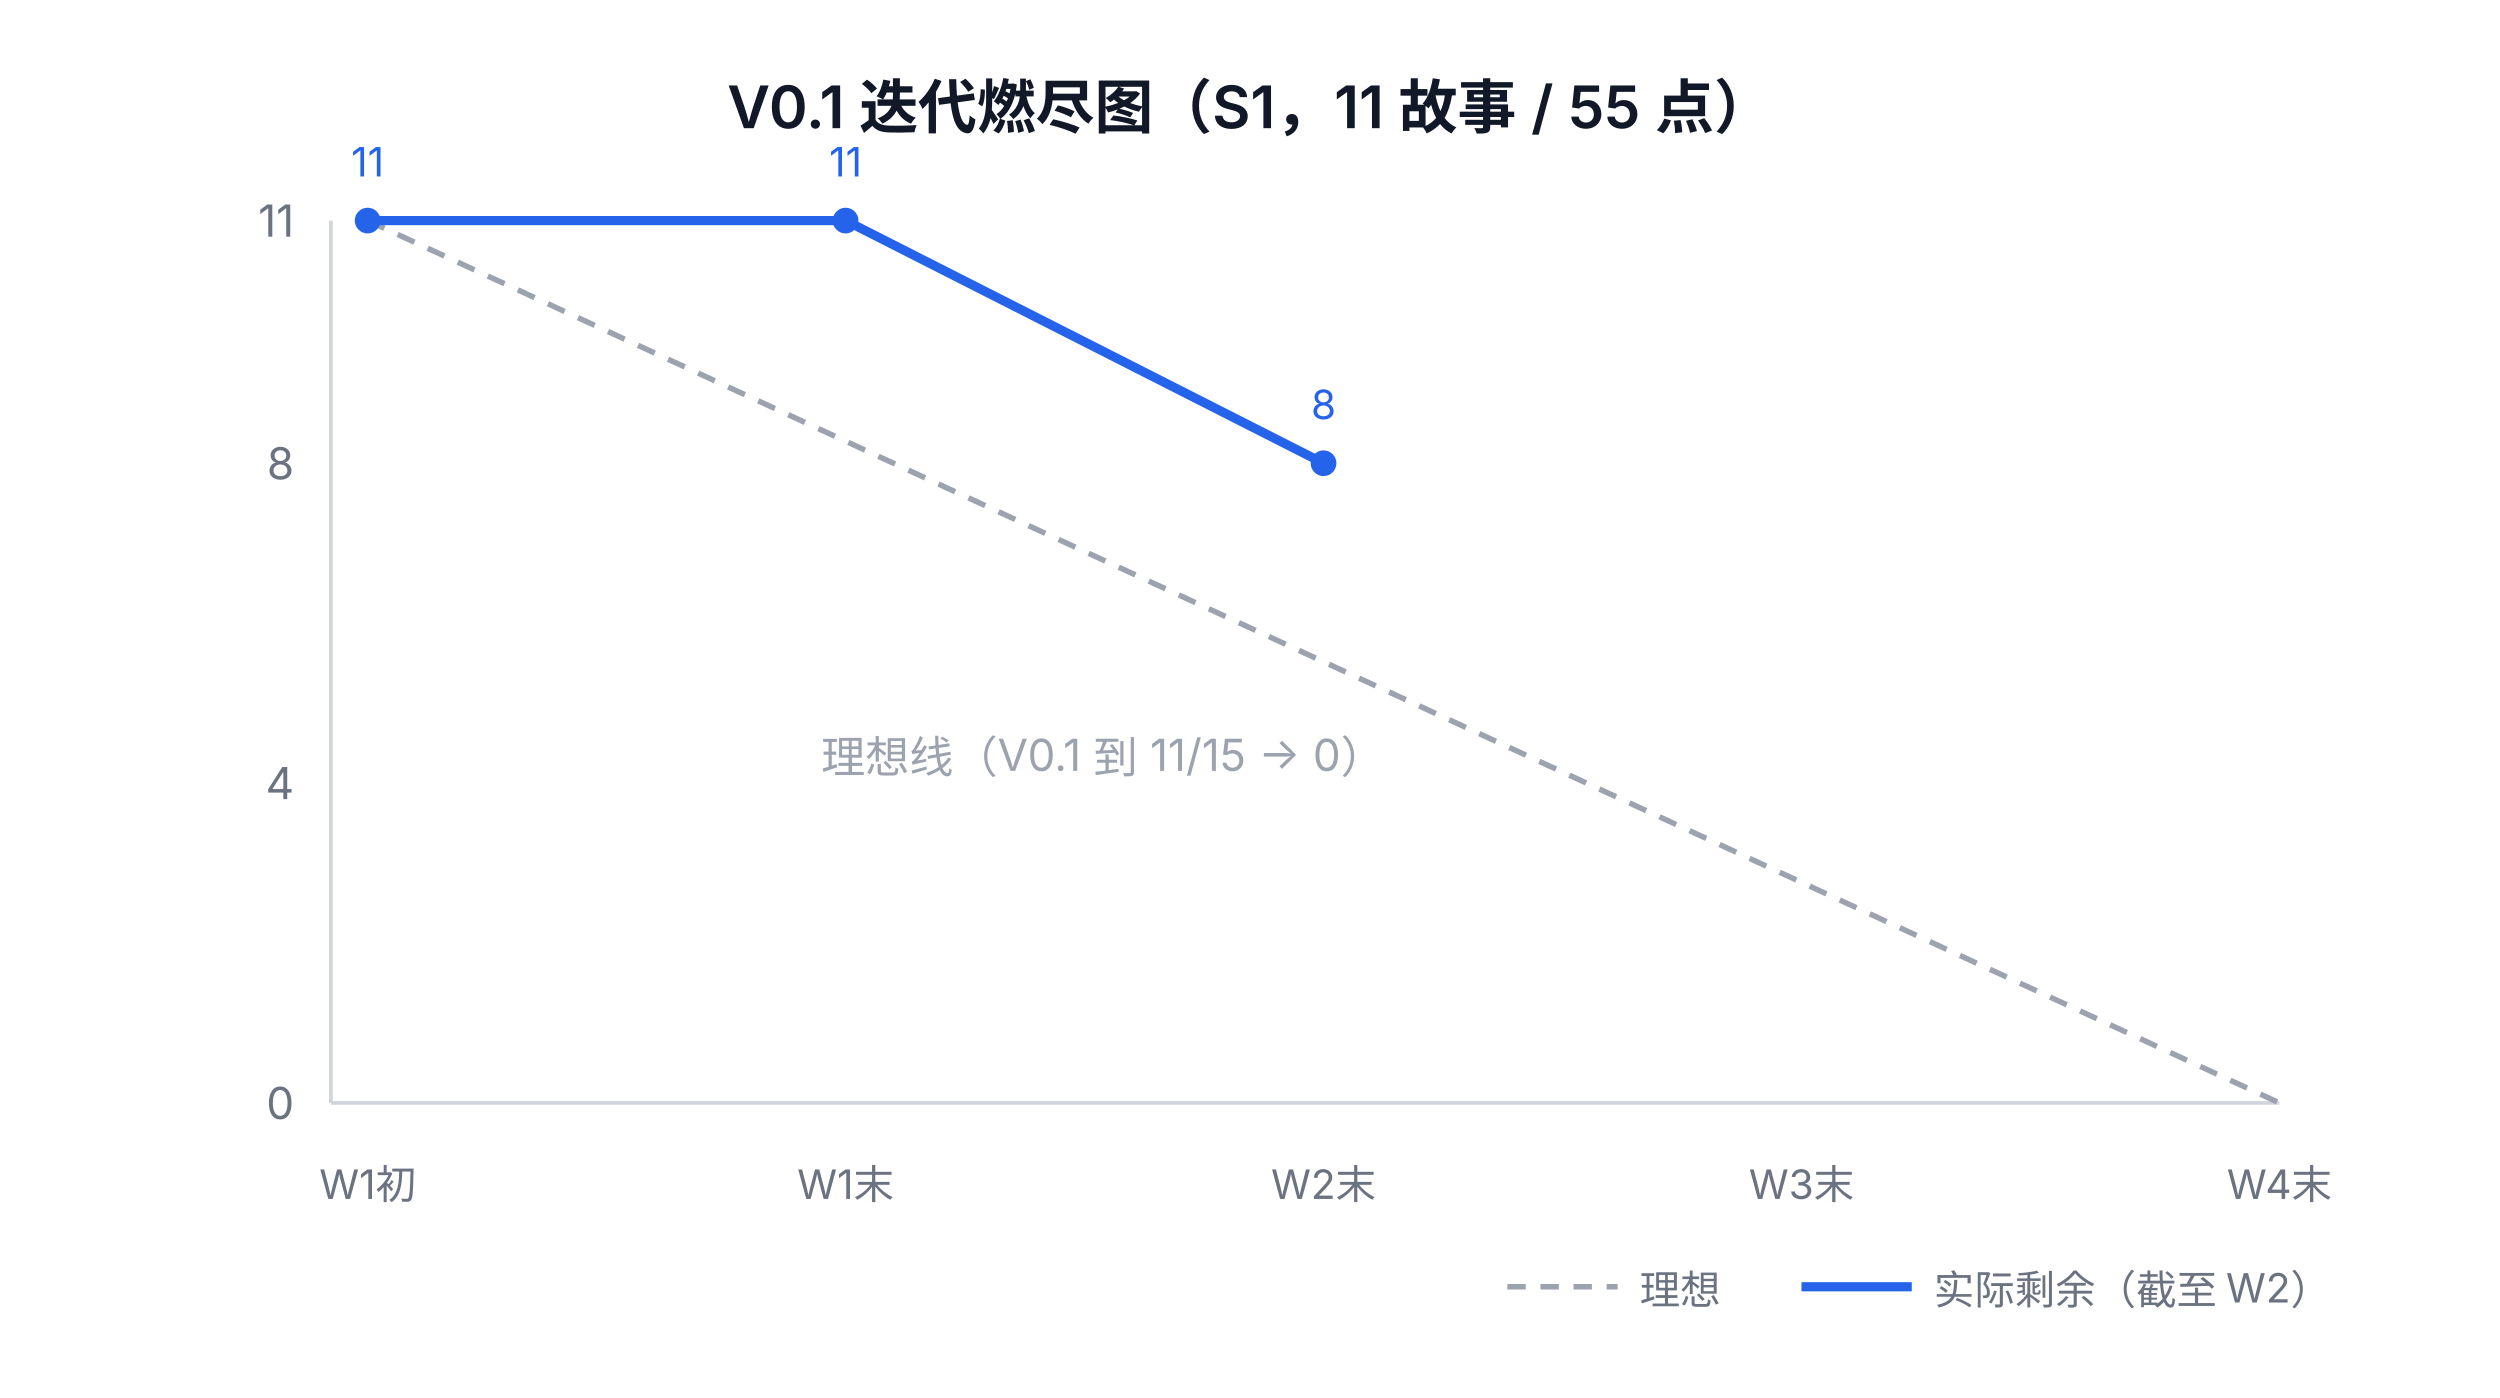
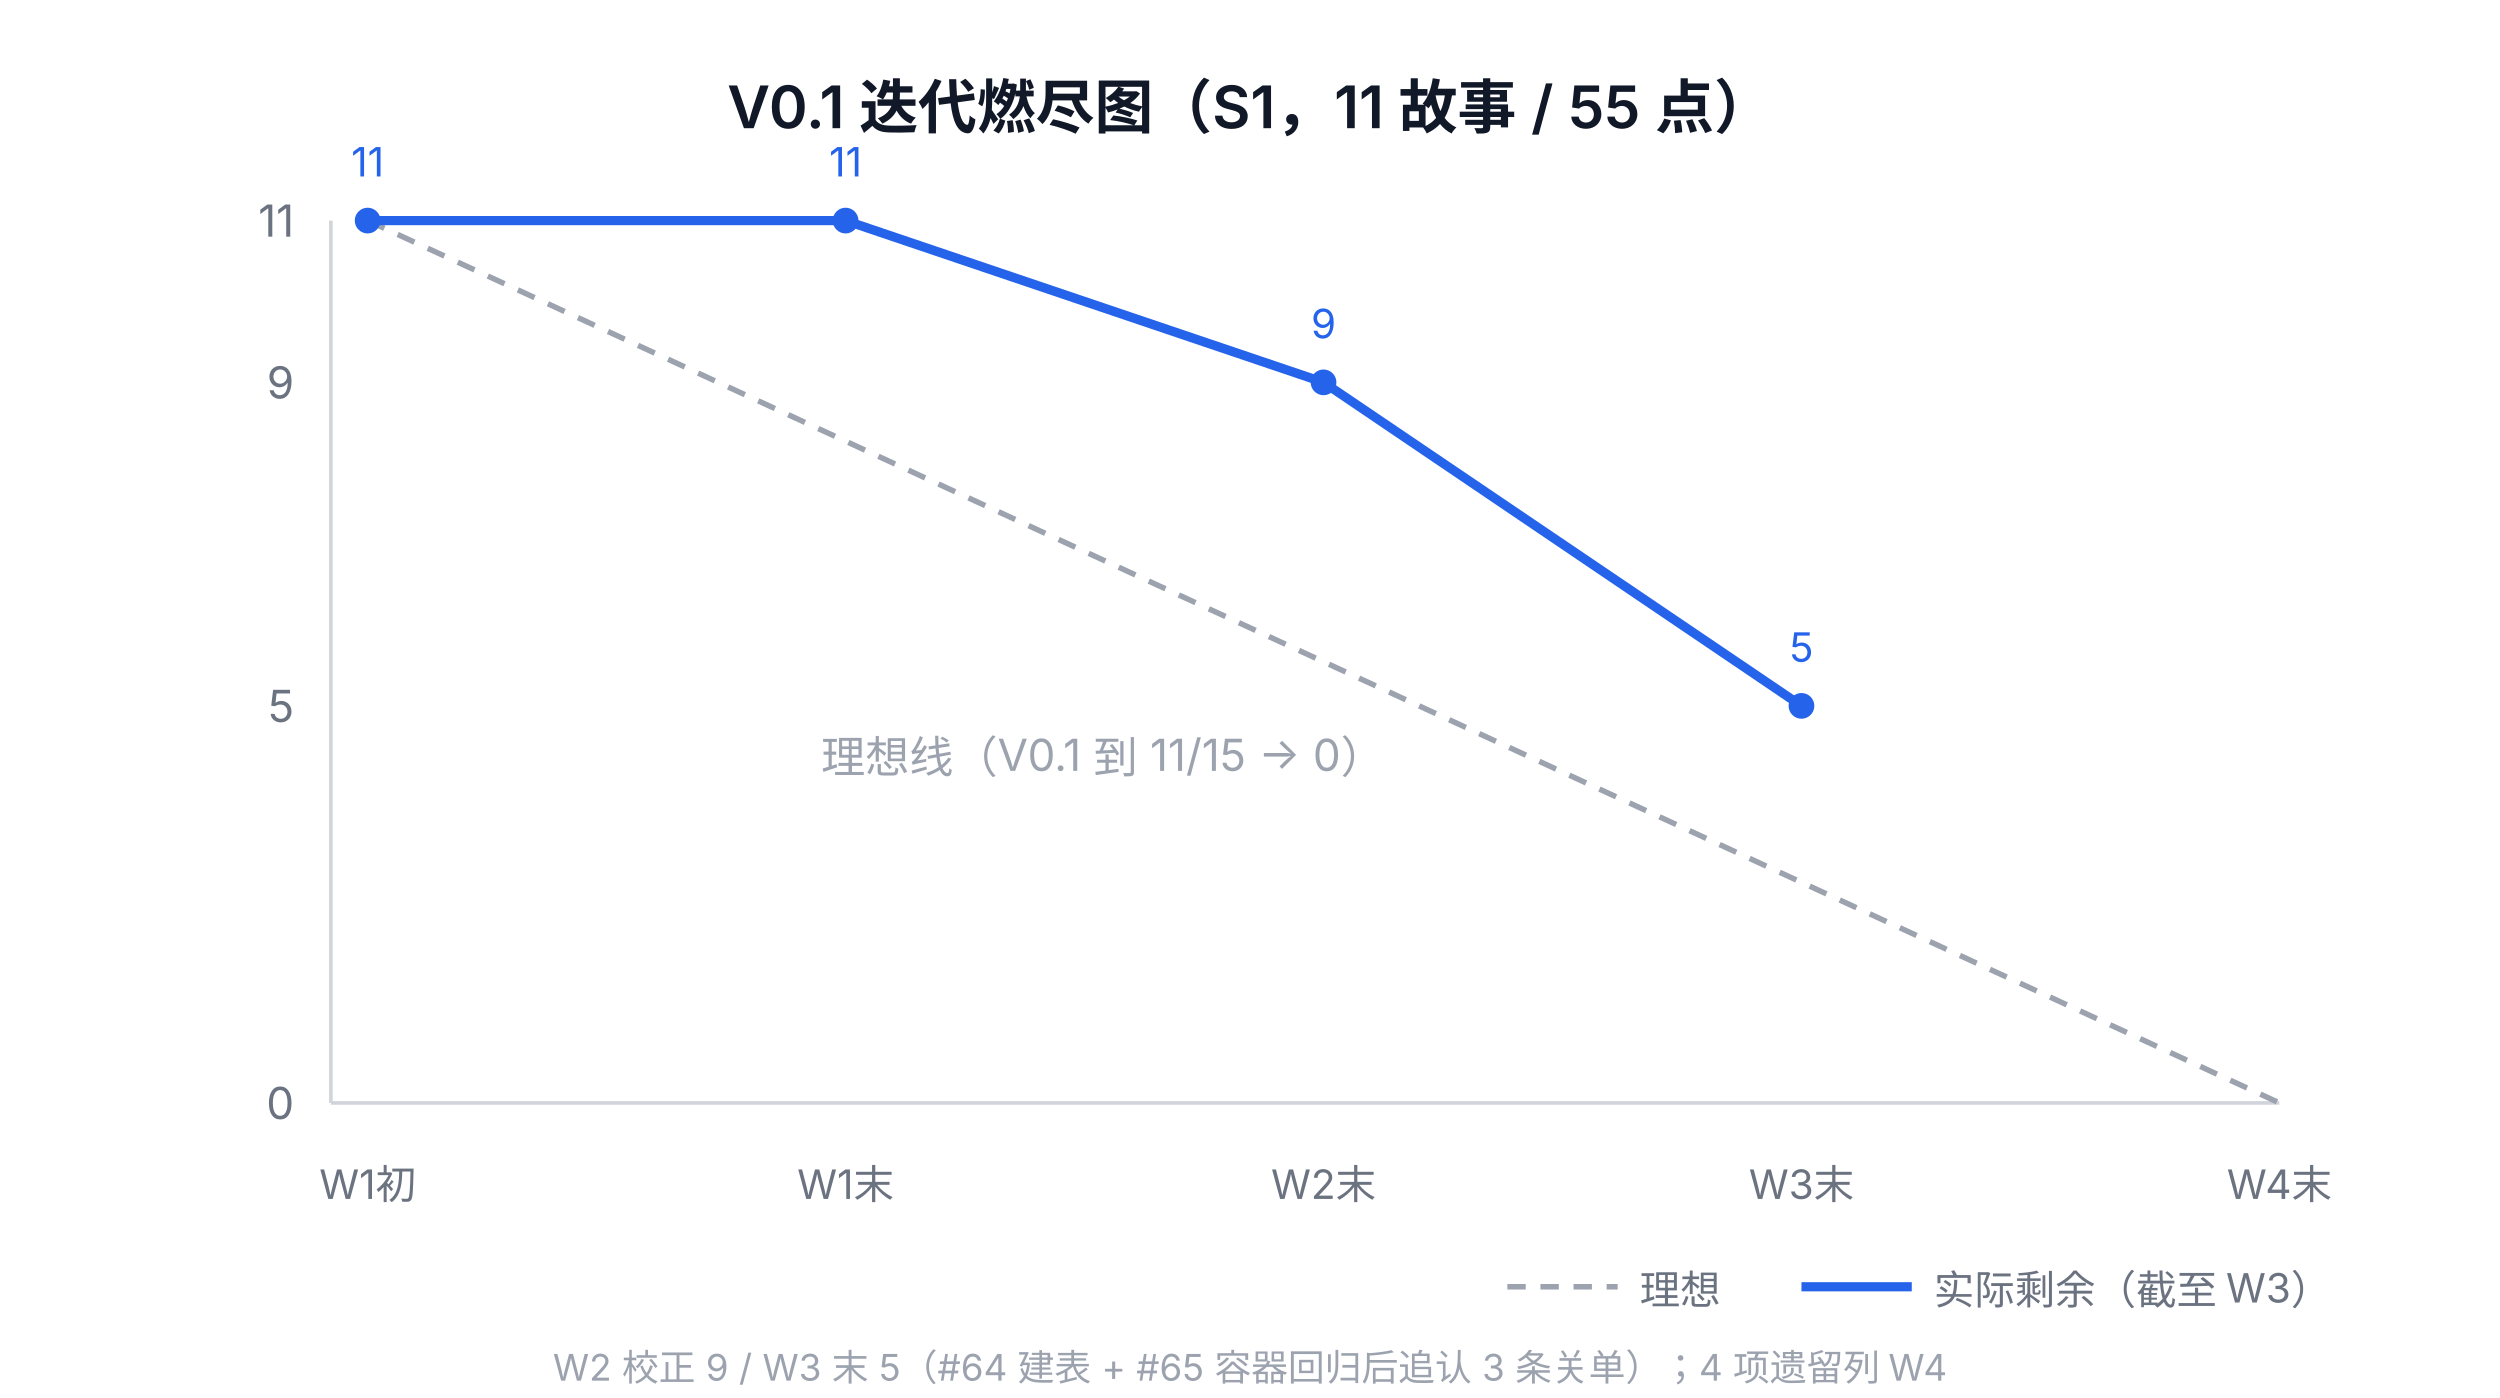
<svg xmlns="http://www.w3.org/2000/svg" viewBox="0 0 680 380" width="100%" role="img" font-family="system-ui, -apple-system, 'Segoe UI', sans-serif">
  <text x="340" y="26" text-anchor="middle" dominant-baseline="central" font-size="16" font-weight="600" fill="#111827">V0.1 迭代燃尽图（S1，11 故事 / 55 点）</text>
  <line x1="90" y1="60" x2="90" y2="300" stroke="#d1d5db" stroke-width="1" />
  <line x1="90" y1="300" x2="620" y2="300" stroke="#d1d5db" stroke-width="1" />
  <text x="80" y="60" text-anchor="end" dominant-baseline="central" font-size="12" fill="#6b7280">11</text>
-   <text x="80" y="126" text-anchor="end" dominant-baseline="central" font-size="12" fill="#6b7280">8</text>
-   <text x="80" y="213" text-anchor="end" dominant-baseline="central" font-size="12" fill="#6b7280">4</text>
+   <text x="80" y="104" text-anchor="end" dominant-baseline="central" font-size="12" fill="#6b7280">9</text>
+   <text x="80" y="192" text-anchor="end" dominant-baseline="central" font-size="12" fill="#6b7280">5</text>
  <text x="80" y="300" text-anchor="end" dominant-baseline="central" font-size="12" fill="#6b7280">0</text>
  <text x="100" y="320" text-anchor="middle" dominant-baseline="central" font-size="11" fill="#6b7280">W1初</text>
  <text x="230" y="320" text-anchor="middle" dominant-baseline="central" font-size="11" fill="#6b7280">W1末</text>
  <text x="360" y="320" text-anchor="middle" dominant-baseline="central" font-size="11" fill="#6b7280">W2末</text>
  <text x="490" y="320" text-anchor="middle" dominant-baseline="central" font-size="11" fill="#6b7280">W3末</text>
  <text x="620" y="320" text-anchor="middle" dominant-baseline="central" font-size="11" fill="#6b7280">W4末</text>
  <polyline points="100,60 620,300" fill="none" stroke="#9ca3af" stroke-width="1.5" stroke-dasharray="5 4" />
  <text x="300" y="205" text-anchor="middle" dominant-baseline="central" font-size="12" fill="#9ca3af">理想线（V0.1 到 11/15 → 0）</text>
-   <polyline points="100,60 230,60 360,126" fill="none" stroke="#2563eb" stroke-width="2.5" />
+   <polyline points="100,60 230,60 360,104 490,192" fill="none" stroke="#2563eb" stroke-width="2.5" />
  <circle cx="100" cy="60" r="3.5" fill="#2563eb" />
  <circle cx="230" cy="60" r="3.5" fill="#2563eb" />
-   <circle cx="360" cy="126" r="3.5" fill="#2563eb" />
+   <circle cx="360" cy="104" r="3.5" fill="#2563eb" />
+   <circle cx="490" cy="192" r="3.5" fill="#2563eb" />
  <text x="100" y="48" text-anchor="middle" font-size="11" fill="#2563eb">11</text>
  <text x="230" y="48" text-anchor="middle" font-size="11" fill="#2563eb">11</text>
-   <text x="360" y="114" text-anchor="middle" font-size="11" fill="#2563eb">8</text>
+   <text x="360" y="92" text-anchor="middle" font-size="11" fill="#2563eb">9</text>
+   <text x="490" y="180" text-anchor="middle" font-size="11" fill="#2563eb">5</text>
  <line x1="410" y1="350" x2="440" y2="350" stroke="#9ca3af" stroke-width="1.5" stroke-dasharray="5 4" />
  <text x="446" y="350" text-anchor="start" dominant-baseline="central" font-size="11" fill="#6b7280">理想</text>
  <line x1="490" y1="350" x2="520" y2="350" stroke="#2563eb" stroke-width="2.5" />
-   <text x="526" y="350" text-anchor="start" dominant-baseline="central" font-size="11" fill="#6b7280">实际剩余（截至 W2）</text>
+   <text x="526" y="350" text-anchor="start" dominant-baseline="central" font-size="11" fill="#6b7280">实际剩余（截至 W3）</text>
+   <text x="340" y="370" text-anchor="middle" dominant-baseline="central" font-size="10" fill="#9ca3af">W2 校正 9 / W3 末 5（#64 建表 + #65 容器回归后追认 3 条关单）；4 项遗留列 W4</text>
</svg>
